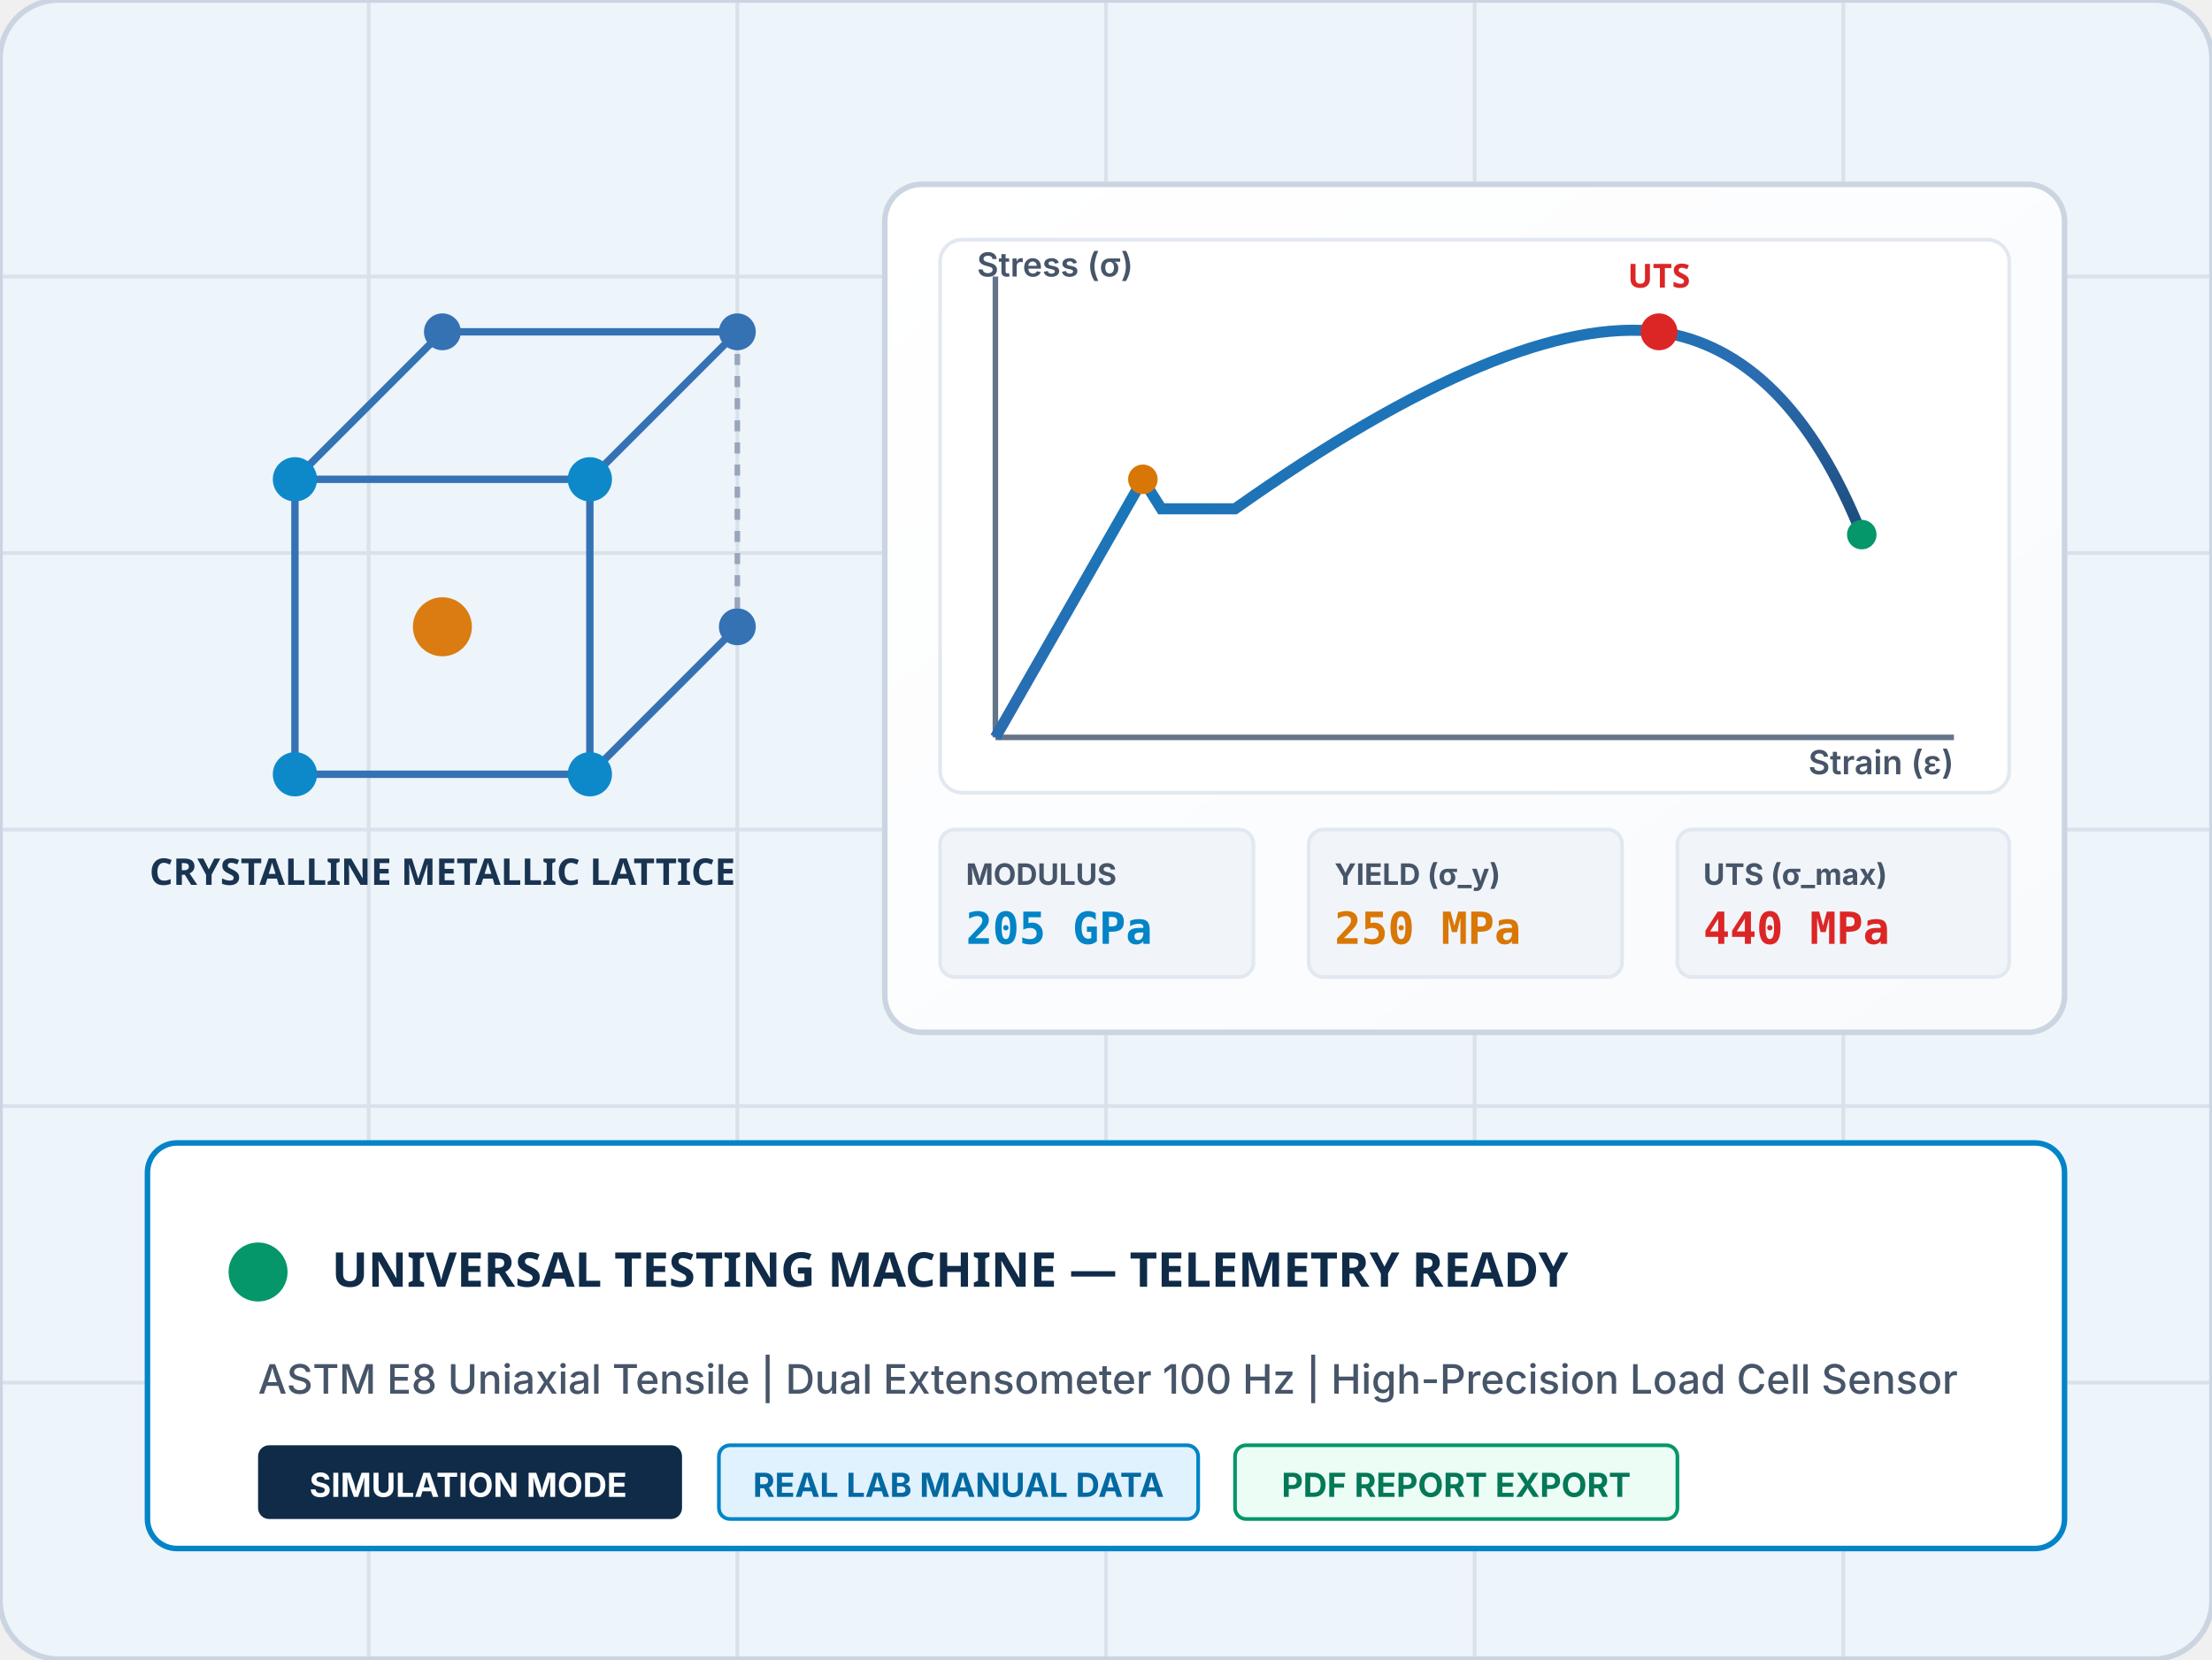
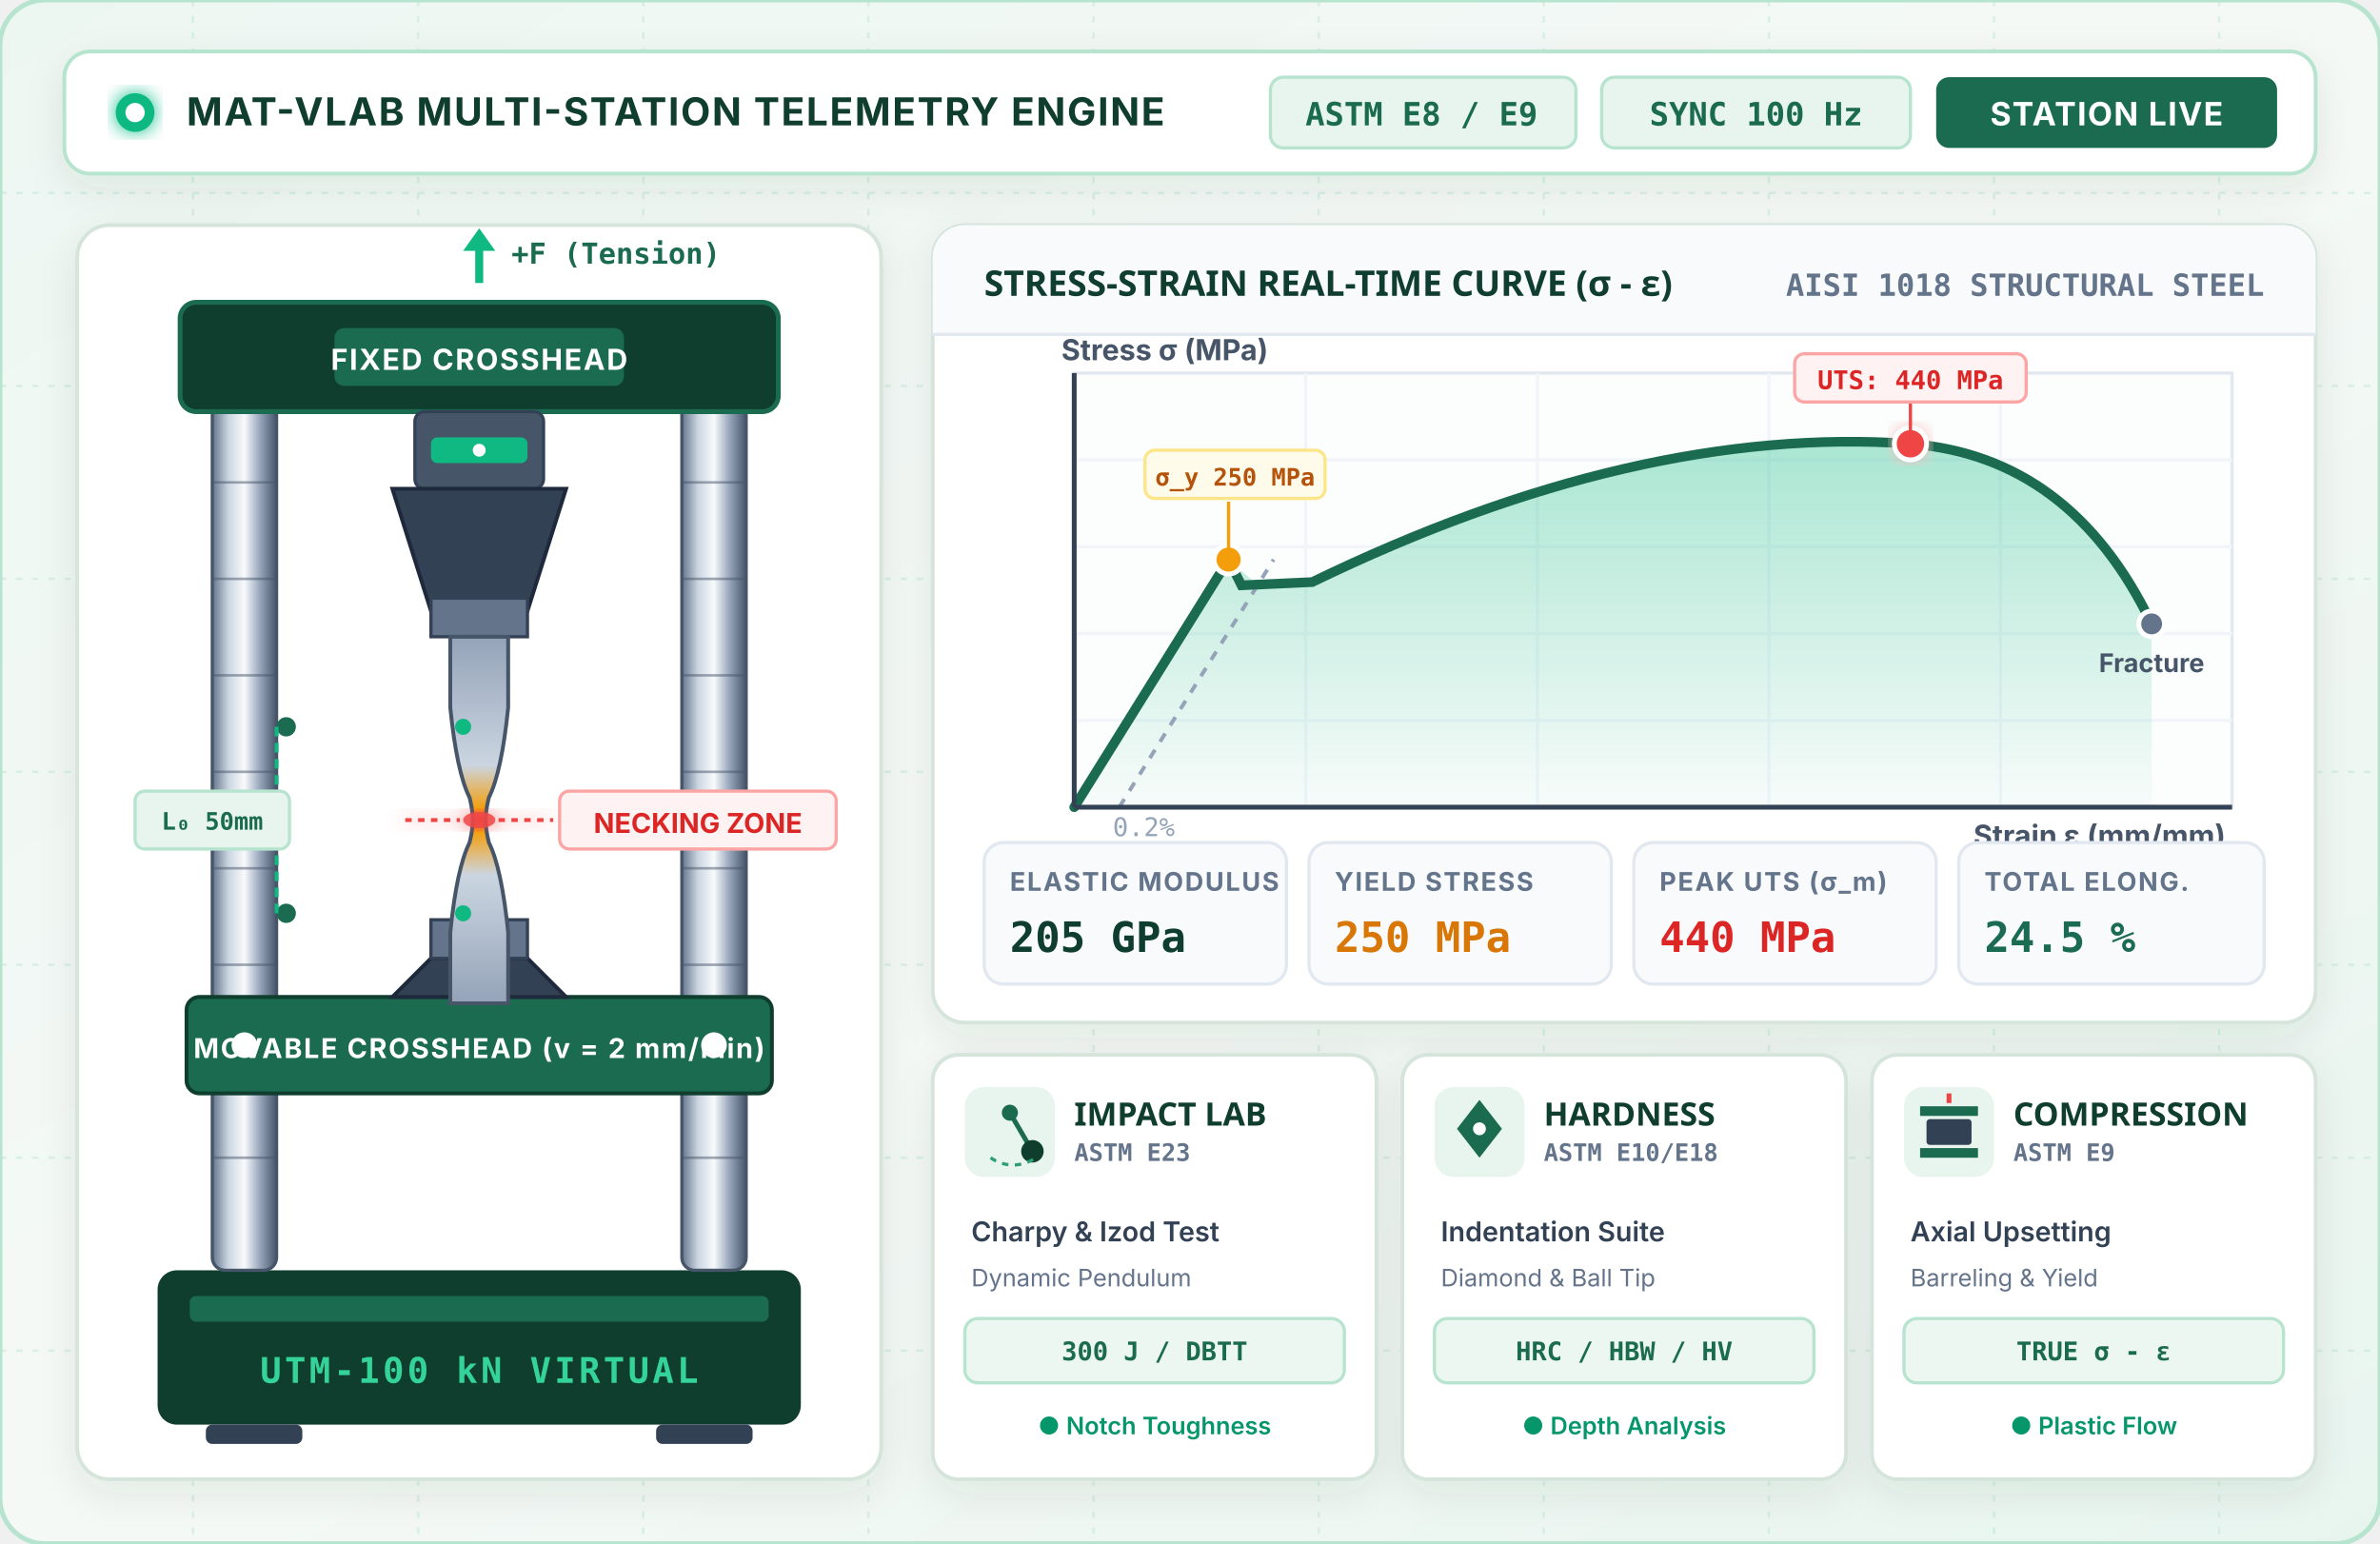
- <svg xmlns="http://www.w3.org/2000/svg" viewBox="0 0 600 450" width="100%" height="100%">
+ <svg xmlns="http://www.w3.org/2000/svg" viewBox="0 0 740 480" width="100%" height="100%">
  <defs>
-     <linearGradient id="glowGrad" x1="0%" y1="0%" x2="100%" y2="100%">
-       <stop offset="0%" stop-color="#0284c7" />
-       <stop offset="50%" stop-color="#2b6cb0" />
-       <stop offset="100%" stop-color="#0f2b48" />
-     </linearGradient>
-     <linearGradient id="cardGrad" x1="0%" y1="0%" x2="100%" y2="100%">
-       <stop offset="0%" stop-color="#ffffff" />
-       <stop offset="100%" stop-color="#f8fafc" />
-     </linearGradient>
+     <linearGradient id="bgGrad" x1="0%" y1="0%" x2="100%" y2="100%">
+       <stop offset="0%" stop-color="#edf7f2" />
+       <stop offset="50%" stop-color="#f5f9f6" />
+       <stop offset="100%" stop-color="#e8f5ef" />
+     </linearGradient>
+     <linearGradient id="primaryGreenGrad" x1="0%" y1="0%" x2="100%" y2="100%">
+       <stop offset="0%" stop-color="#1b6b50" />
+       <stop offset="100%" stop-color="#0f3d2e" />
+     </linearGradient>
+     <linearGradient id="accentGreenGrad" x1="0%" y1="0%" x2="100%" y2="100%">
+       <stop offset="0%" stop-color="#34d399" />
+       <stop offset="100%" stop-color="#10b981" />
+     </linearGradient>
+     <linearGradient id="metalColumn" x1="0%" y1="0%" x2="100%" y2="0%">
+       <stop offset="0%" stop-color="#64748b" />
+       <stop offset="25%" stop-color="#cbd5e1" />
+       <stop offset="50%" stop-color="#f8fafc" />
+       <stop offset="75%" stop-color="#94a3b8" />
+       <stop offset="100%" stop-color="#475569" />
+     </linearGradient>
+     <linearGradient id="specimenGrad" x1="0%" y1="0%" x2="0%" y2="100%">
+       <stop offset="0%" stop-color="#94a3b8" />
+       <stop offset="35%" stop-color="#cbd5e1" />
+       <stop offset="47%" stop-color="#f59e0b" />
+       <stop offset="50%" stop-color="#ef4444" />
+       <stop offset="53%" stop-color="#f59e0b" />
+       <stop offset="65%" stop-color="#cbd5e1" />
+       <stop offset="100%" stop-color="#94a3b8" />
+     </linearGradient>
+     <linearGradient id="curveAreaGrad" x1="0%" y1="0%" x2="0%" y2="100%">
+       <stop offset="0%" stop-color="#10b981" stop-opacity="0.35" />
+       <stop offset="100%" stop-color="#10b981" stop-opacity="0.02" />
+     </linearGradient>
+     <linearGradient id="laserGlow" x1="0%" y1="0%" x2="100%" y2="0%">
+       <stop offset="0%" stop-color="#10b981" stop-opacity="0.9" />
+       <stop offset="50%" stop-color="#34d399" stop-opacity="1" />
+       <stop offset="100%" stop-color="#059669" stop-opacity="0.8" />
+     </linearGradient>
+     <filter id="cardShadow" x="-5%" y="-5%" width="110%" height="114%" filterUnits="userSpaceOnUse">
+       <feDropShadow dx="0" dy="4" stdDeviation="6" flood-color="#0f3d2e" flood-opacity="0.08" />
+     </filter>
+     <filter id="softGlow" x="-20%" y="-20%" width="140%" height="140%">
+       <feGaussianBlur stdDeviation="3" result="blur" />
+       <feMerge>
+         <feMergeNode in="blur" />
+         <feMergeNode in="SourceGraphic" />
+       </feMerge>
+     </filter>
  </defs>
-   <rect width="600" height="450" fill="#edf4fa" rx="16" stroke="#cbd5e1" stroke-width="1.5" />
-   <g stroke="#cbd5e1" stroke-width="1" opacity="0.6">
-     <line x1="0" y1="75" x2="600" y2="75" />
-     <line x1="0" y1="150" x2="600" y2="150" />
-     <line x1="0" y1="225" x2="600" y2="225" />
-     <line x1="0" y1="300" x2="600" y2="300" />
-     <line x1="0" y1="375" x2="600" y2="375" />
-     <line x1="100" y1="0" x2="100" y2="450" />
-     <line x1="200" y1="0" x2="200" y2="450" />
-     <line x1="300" y1="0" x2="300" y2="450" />
-     <line x1="400" y1="0" x2="400" y2="450" />
-     <line x1="500" y1="0" x2="500" y2="450" />
-   </g>
-   <g transform="translate(60, 60)" opacity="0.95">
-     <line x1="60" y1="30" x2="140" y2="30" stroke="#94a3b8" stroke-width="1.5" stroke-dasharray="3,3" />
-     <line x1="140" y1="30" x2="140" y2="110" stroke="#94a3b8" stroke-width="1.5" stroke-dasharray="3,3" />
-     <line x1="60" y1="30" x2="20" y2="70" stroke="#94a3b8" stroke-width="1.5" stroke-dasharray="3,3" />
-     <rect x="20" y="70" width="80" height="80" fill="none" stroke="#2b6cb0" stroke-width="2" />
-     <line x1="100" y1="70" x2="140" y2="30" stroke="#2b6cb0" stroke-width="2" />
-     <line x1="100" y1="150" x2="140" y2="110" stroke="#2b6cb0" stroke-width="2" />
-     <line x1="20" y1="70" x2="60" y2="30" stroke="#2b6cb0" stroke-width="2" />
-     <line x1="60" y1="30" x2="140" y2="30" stroke="#2b6cb0" stroke-width="2" />
-     <circle cx="20" cy="70" r="6" fill="#0284c7" />
-     <circle cx="100" cy="70" r="6" fill="#0284c7" />
-     <circle cx="20" cy="150" r="6" fill="#0284c7" />
-     <circle cx="100" cy="150" r="6" fill="#0284c7" />
-     <circle cx="60" cy="30" r="5" fill="#2b6cb0" />
-     <circle cx="140" cy="30" r="5" fill="#2b6cb0" />
-     <circle cx="140" cy="110" r="5" fill="#2b6cb0" />
-     <circle cx="60" cy="110" r="8" fill="#d97706" />
-     <text x="60" y="180" text-anchor="middle" font-family="'Poppins', system-ui" font-size="10" font-weight="700" fill="#0f2b48">CRYSTALLINE METALLIC LATTICE</text>
-   </g>
-   <g transform="translate(240, 50)">
-     <rect width="320" height="230" fill="url(#cardGrad)" stroke="#cbd5e1" stroke-width="1.5" rx="10" />
-     <rect x="15" y="15" width="290" height="150" fill="#ffffff" stroke="#e2e8f0" stroke-width="1" rx="6" />
-     <line x1="30" y1="150" x2="290" y2="150" stroke="#64748b" stroke-width="1.5" />
-     <line x1="30" y1="150" x2="30" y2="25" stroke="#64748b" stroke-width="1.5" />
-     <text x="290" y="160" text-anchor="end" font-family="'Inter', system-ui" font-size="9" font-weight="600" fill="#475569">Strain (ε)</text>
-     <text x="25" y="25" text-anchor="start" font-family="'Inter', system-ui" font-size="9" font-weight="600" fill="#475569">Stress (σ)</text>
-     <path d="       M 30 150       L 70 80       L 75 88       L 95 88       Q 170 35 210 40       Q 245 45 265 95" fill="none" stroke="url(#glowGrad)" stroke-width="3" />
-     <circle cx="70" cy="80" r="4" fill="#d97706" />
-     <circle cx="210" cy="40" r="5" fill="#dc2626" />
-     <text x="210" y="28" text-anchor="middle" font-family="'Poppins', system-ui" font-size="9" font-weight="700" fill="#dc2626">UTS</text>
-     <circle cx="265" cy="95" r="4" fill="#059669" />
-     <rect x="15" y="175" width="85" height="40" fill="#f1f5f9" stroke="#e2e8f0" rx="4" />
-     <text x="22" y="190" font-family="'Inter', system-ui" font-size="8" font-weight="700" fill="#475569">MODULUS</text>
-     <text x="22" y="206" font-family="'JetBrains Mono', monospace" font-size="12" font-weight="700" fill="#0284c7">205 GPa</text>
-     <rect x="115" y="175" width="85" height="40" fill="#f1f5f9" stroke="#e2e8f0" rx="4" />
-     <text x="122" y="190" font-family="'Inter', system-ui" font-size="8" font-weight="700" fill="#475569">YIELD (σ_y)</text>
-     <text x="122" y="206" font-family="'JetBrains Mono', monospace" font-size="12" font-weight="700" fill="#d97706">250 MPa</text>
-     <rect x="215" y="175" width="90" height="40" fill="#f1f5f9" stroke="#e2e8f0" rx="4" />
-     <text x="222" y="190" font-family="'Inter', system-ui" font-size="8" font-weight="700" fill="#475569">UTS (σ_max)</text>
-     <text x="222" y="206" font-family="'JetBrains Mono', monospace" font-size="12" font-weight="700" fill="#dc2626">440 MPa</text>
-   </g>
-   <g transform="translate(40, 310)">
-     <rect width="520" height="110" fill="#ffffff" stroke="#0284c7" stroke-width="1.5" rx="8" />
-     <circle cx="30" cy="35" r="8" fill="#059669" />
-     <text x="50" y="39" font-family="'Poppins', system-ui" font-size="13" font-weight="700" fill="#0f2b48">UNIVERSAL TESTING MACHINE — TELEMETRY READY</text>
-     <text x="30" y="68" font-family="'Inter', system-ui" font-size="11" font-weight="500" fill="#475569">ASTM E8 Uniaxial Tensile | Dual Extensometer 100 Hz | High-Precision Load Cell Sensor</text>
-     <rect x="30" y="82" width="115" height="20" fill="#0f2b48" rx="3" />
-     <text x="87" y="96" text-anchor="middle" font-family="'Inter', system-ui" font-size="9" font-weight="700" fill="#ffffff">SIMULATION MODE</text>
-     <rect x="155" y="82" width="130" height="20" fill="#e0f2fe" stroke="#0284c7" stroke-width="1" rx="3" />
-     <text x="220" y="96" text-anchor="middle" font-family="'Inter', system-ui" font-size="9" font-weight="700" fill="#0369a1">REAL LAB MANUAL DATA</text>
-     <rect x="295" y="82" width="120" height="20" fill="#ecfdf5" stroke="#059669" stroke-width="1" rx="3" />
-     <text x="355" y="96" text-anchor="middle" font-family="'Inter', system-ui" font-size="9" font-weight="700" fill="#047857">PDF REPORT EXPORT</text>
+   <rect width="740" height="480" rx="14" fill="url(#bgGrad)" stroke="#b7e4cf" stroke-width="1.5" />
+   <g stroke="#b7e4cf" stroke-width="0.75" opacity="0.45" stroke-dasharray="2,3">
+     <line x1="0" y1="60" x2="740" y2="60" />
+     <line x1="0" y1="120" x2="740" y2="120" />
+     <line x1="0" y1="180" x2="740" y2="180" />
+     <line x1="0" y1="240" x2="740" y2="240" />
+     <line x1="0" y1="300" x2="740" y2="300" />
+     <line x1="0" y1="360" x2="740" y2="360" />
+     <line x1="0" y1="420" x2="740" y2="420" />
+     <line x1="60" y1="0" x2="60" y2="480" />
+     <line x1="130" y1="0" x2="130" y2="480" />
+     <line x1="200" y1="0" x2="200" y2="480" />
+     <line x1="270" y1="0" x2="270" y2="480" />
+     <line x1="340" y1="0" x2="340" y2="480" />
+     <line x1="410" y1="0" x2="410" y2="480" />
+     <line x1="480" y1="0" x2="480" y2="480" />
+     <line x1="550" y1="0" x2="550" y2="480" />
+     <line x1="620" y1="0" x2="620" y2="480" />
+     <line x1="690" y1="0" x2="690" y2="480" />
+   </g>
+   <g transform="translate(20, 16)">
+     <rect width="700" height="38" rx="8" fill="#ffffff" stroke="#b7e4cf" stroke-width="1.2" filter="url(#cardShadow)" />
+     <circle cx="22" cy="19" r="6" fill="#10b981" filter="url(#softGlow)" />
+     <circle cx="22" cy="19" r="3" fill="#ffffff" />
+     <text x="38" y="23" font-family="'Poppins', system-ui, -apple-system, sans-serif" font-size="12" font-weight="700" fill="#0f3d2e" letter-spacing="0.5">
+       MAT-VLAB MULTI-STATION TELEMETRY ENGINE
+     </text>
+     <rect x="375" y="8" width="95" height="22" rx="4" fill="#e8f5ef" stroke="#b7e4cf" />
+     <text x="422" y="23" text-anchor="middle" font-family="'JetBrains Mono', monospace" font-size="10" font-weight="600" fill="#1b6b50">
+       ASTM E8 / E9
+     </text>
+     <rect x="478" y="8" width="96" height="22" rx="4" fill="#e8f5ef" stroke="#b7e4cf" />
+     <text x="526" y="23" text-anchor="middle" font-family="'JetBrains Mono', monospace" font-size="10" font-weight="600" fill="#1b6b50">
+       SYNC 100 Hz
+     </text>
+     <rect x="582" y="8" width="106" height="22" rx="4" fill="#1b6b50" />
+     <text x="635" y="23" text-anchor="middle" font-family="'Inter', system-ui, sans-serif" font-size="10" font-weight="700" fill="#ffffff" letter-spacing="0.4">
+       STATION LIVE
+     </text>
+   </g>
+   <g transform="translate(24, 70)">
+     <rect width="250" height="390" rx="10" fill="#ffffff" stroke="#d6e5dc" stroke-width="1.2" filter="url(#cardShadow)" />
+     <rect x="25" y="325" width="200" height="48" rx="6" fill="#0f3d2e" />
+     <rect x="35" y="333" width="180" height="8" rx="2" fill="#1b6b50" />
+     <rect x="40" y="373" width="30" height="6" rx="2" fill="#334155" />
+     <rect x="180" y="373" width="30" height="6" rx="2" fill="#334155" />
+     <text x="125" y="360" text-anchor="middle" font-family="'JetBrains Mono', monospace" font-size="11" font-weight="700" fill="#34d399" letter-spacing="1">
+       UTM-100 kN VIRTUAL
+     </text>
+     <rect x="42" y="55" width="20" height="270" rx="4" fill="url(#metalColumn)" stroke="#475569" stroke-width="1" />
+     <g stroke="#475569" stroke-width="0.8" opacity="0.5">
+       <line x1="42" y1="80" x2="62" y2="80" />
+       <line x1="42" y1="110" x2="62" y2="110" />
+       <line x1="42" y1="140" x2="62" y2="140" />
+       <line x1="42" y1="170" x2="62" y2="170" />
+       <line x1="42" y1="200" x2="62" y2="200" />
+       <line x1="42" y1="230" x2="62" y2="230" />
+       <line x1="42" y1="260" x2="62" y2="260" />
+       <line x1="42" y1="290" x2="62" y2="290" />
+     </g>
+     <rect x="188" y="55" width="20" height="270" rx="4" fill="url(#metalColumn)" stroke="#475569" stroke-width="1" />
+     <g stroke="#475569" stroke-width="0.8" opacity="0.5">
+       <line x1="188" y1="80" x2="208" y2="80" />
+       <line x1="188" y1="110" x2="208" y2="110" />
+       <line x1="188" y1="140" x2="208" y2="140" />
+       <line x1="188" y1="170" x2="208" y2="170" />
+       <line x1="188" y1="200" x2="208" y2="200" />
+       <line x1="188" y1="230" x2="208" y2="230" />
+       <line x1="188" y1="260" x2="208" y2="260" />
+       <line x1="188" y1="290" x2="208" y2="290" />
+     </g>
+     <rect x="32" y="24" width="186" height="34" rx="5" fill="#0f3d2e" stroke="#1b6b50" stroke-width="1.5" />
+     <rect x="80" y="32" width="90" height="18" rx="3" fill="#1b6b50" />
+     <text x="125" y="45" text-anchor="middle" font-family="'Inter', system-ui" font-size="9" font-weight="700" fill="#ffffff" letter-spacing="0.5">
+       FIXED CROSSHEAD
+     </text>
+     <rect x="105" y="58" width="40" height="24" rx="3" fill="#475569" stroke="#334155" />
+     <rect x="110" y="66" width="30" height="8" rx="2" fill="#10b981" />
+     <circle cx="125" cy="70" r="2" fill="#ffffff" />
+     <path d="M 98 82 L 152 82 L 140 120 L 110 120 Z" fill="#334155" stroke="#1e293b" stroke-width="1.2" />
+     <rect x="110" y="116" width="30" height="12" fill="#64748b" stroke="#334155" />
+     <g transform="translate(0, 110)">
+       <rect x="34" y="130" width="182" height="30" rx="4" fill="#1b6b50" stroke="#0f3d2e" stroke-width="1.2" />
+       <circle cx="52" cy="145" r="4" fill="#ffffff" />
+       <circle cx="198" cy="145" r="4" fill="#ffffff" />
+       <text x="125" y="149" text-anchor="middle" font-family="'Inter', system-ui" font-size="8.5" font-weight="700" fill="#ffffff" letter-spacing="0.5">
+         MOVABLE CROSSHEAD (v = 2 mm/min)
+       </text>
+       <path d="M 110 118 L 140 118 L 152 130 L 98 130 Z" fill="#334155" stroke="#1e293b" stroke-width="1.2" />
+       <rect x="110" y="106" width="30" height="12" fill="#64748b" stroke="#334155" />
+     </g>
+     <path d="       M 116 128       L 134 128       L 134 150       Q 132 170 128 178       Q 127 182 127 185       Q 127 188 128 192       Q 132 200 134 220       L 134 242       L 116 242       L 116 220       Q 118 200 122 192       Q 123 188 123 185       Q 123 182 122 178       Q 118 170 116 150       Z" fill="url(#specimenGrad)" stroke="#475569" stroke-width="1.2" />
+     <g filter="url(#softGlow)">
+       <ellipse cx="125" cy="185" rx="5" ry="2.5" fill="#ef4444" opacity="0.85" />
+       <line x1="102" y1="185" x2="119" y2="185" stroke="#ef4444" stroke-width="1.2" stroke-dasharray="2,2" />
+       <line x1="131" y1="185" x2="148" y2="185" stroke="#ef4444" stroke-width="1.2" stroke-dasharray="2,2" />
+     </g>
+     <rect x="150" y="176" width="86" height="18" rx="3" fill="#fef2f2" stroke="#fca5a5" stroke-width="1" />
+     <text x="193" y="189" text-anchor="middle" font-family="'Inter', system-ui" font-size="8.5" font-weight="700" fill="#dc2626">
+       NECKING ZONE
+     </text>
+     <line x1="65" y1="156" x2="120" y2="156" stroke="url(#laserGlow)" stroke-width="2" filter="url(#softGlow)" />
+     <circle cx="120" cy="156" r="2.5" fill="#10b981" />
+     <circle cx="65" cy="156" r="3" fill="#1b6b50" />
+     <line x1="65" y1="214" x2="120" y2="214" stroke="url(#laserGlow)" stroke-width="2" filter="url(#softGlow)" />
+     <circle cx="120" cy="214" r="2.5" fill="#10b981" />
+     <circle cx="65" cy="214" r="3" fill="#1b6b50" />
+     <line x1="62" y1="156" x2="62" y2="214" stroke="#10b981" stroke-width="1.2" stroke-dasharray="3,2" />
+     <rect x="18" y="176" width="48" height="18" rx="3" fill="#e8f5ef" stroke="#b7e4cf" stroke-width="1" />
+     <text x="42" y="188" text-anchor="middle" font-family="'JetBrains Mono', monospace" font-size="7.5" font-weight="700" fill="#1b6b50">
+       L₀ 50mm
+     </text>
+     <line x1="125" y1="18" x2="125" y2="6" stroke="#10b981" stroke-width="2.5" />
+     <polygon points="120,8 125,1 130,8" fill="#10b981" />
+     <text x="135" y="12" font-family="'JetBrains Mono', monospace" font-size="9" font-weight="700" fill="#1b6b50">+F (Tension)</text>
+   </g>
+   <g transform="translate(290, 70)">
+     <rect width="430" height="248" rx="10" fill="#ffffff" stroke="#d6e5dc" stroke-width="1.2" filter="url(#cardShadow)" />
+     <rect x="0" y="0" width="430" height="34" rx="10" fill="#f8fafc" />
+     <path d="M 0 24 L 0 34 L 430 34 L 430 24 Z" fill="#f8fafc" />
+     <line x1="0" y1="34" x2="430" y2="34" stroke="#e2e8f0" stroke-width="1" />
+     <text x="16" y="22" font-family="'Poppins', system-ui" font-size="11" font-weight="700" fill="#0f3d2e">
+       STRESS-STRAIN REAL-TIME CURVE (σ - ε)
+     </text>
+     <text x="414" y="22" text-anchor="end" font-family="'JetBrains Mono', monospace" font-size="9.5" font-weight="600" fill="#64748b">
+       AISI 1018 STRUCTURAL STEEL
+     </text>
+     <g transform="translate(44, 46)">
+       <rect width="360" height="135" fill="#fcfdfd" stroke="#e2e8f0" stroke-width="1" />
+       <g stroke="#f1f5f9" stroke-width="1">
+         <line x1="0" y1="27" x2="360" y2="27" />
+         <line x1="0" y1="54" x2="360" y2="54" />
+         <line x1="0" y1="81" x2="360" y2="81" />
+         <line x1="0" y1="108" x2="360" y2="108" />
+         <line x1="72" y1="0" x2="72" y2="135" />
+         <line x1="144" y1="0" x2="144" y2="135" />
+         <line x1="216" y1="0" x2="216" y2="135" />
+         <line x1="288" y1="0" x2="288" y2="135" />
+       </g>
+       <path d="         M 0 135         L 48 58         L 56 65         L 74 65         Q 175 16 260 22         Q 310 26 335 78         L 335 135         Z" fill="url(#curveAreaGrad)" />
+       <line x1="14" y1="135" x2="62" y2="58" stroke="#94a3b8" stroke-width="1.2" stroke-dasharray="3,3" />
+       <text x="12" y="144" font-family="'JetBrains Mono', monospace" font-size="8" fill="#94a3b8">0.2%</text>
+       <path d="         M 0 135         L 48 58         L 52 66         L 74 65         Q 175 16 260 22         Q 310 26 335 78" fill="none" stroke="#1b6b50" stroke-width="3" stroke-linecap="round" />
+       <line x1="0" y1="135" x2="360" y2="135" stroke="#334155" stroke-width="1.5" />
+       <line x1="0" y1="135" x2="0" y2="0" stroke="#334155" stroke-width="1.5" />
+       <text x="358" y="147" text-anchor="end" font-family="'Inter', system-ui" font-size="9" font-weight="700" fill="#475569">
+         Strain ε (mm/mm)
+       </text>
+       <text x="-4" y="-4" text-anchor="start" font-family="'Inter', system-ui" font-size="9" font-weight="700" fill="#475569">
+         Stress σ (MPa)
+       </text>
+       <circle cx="48" cy="58" r="4.5" fill="#f59e0b" stroke="#ffffff" stroke-width="1.5" />
+       <line x1="48" y1="58" x2="48" y2="40" stroke="#f59e0b" stroke-width="1" />
+       <rect x="22" y="24" width="56" height="15" rx="3" fill="#fffbeb" stroke="#fde68a" stroke-width="1" />
+       <text x="50" y="35" text-anchor="middle" font-family="'JetBrains Mono', monospace" font-size="7.5" font-weight="700" fill="#b45309">
+         σ_y 250 MPa
+       </text>
+       <circle cx="260" cy="22" r="5" fill="#ef4444" stroke="#ffffff" stroke-width="1.5" filter="url(#softGlow)" />
+       <line x1="260" y1="22" x2="260" y2="8" stroke="#ef4444" stroke-width="1" />
+       <rect x="224" y="-6" width="72" height="15" rx="3" fill="#fef2f2" stroke="#fca5a5" stroke-width="1" />
+       <text x="260" y="5" text-anchor="middle" font-family="'JetBrains Mono', monospace" font-size="8" font-weight="700" fill="#dc2626">
+         UTS: 440 MPa
+       </text>
+       <circle cx="335" cy="78" r="4" fill="#64748b" stroke="#ffffff" stroke-width="1.5" />
+       <text x="335" y="93" text-anchor="middle" font-family="'Inter', system-ui" font-size="8" font-weight="700" fill="#475569">
+         Fracture
+       </text>
+     </g>
+     <g transform="translate(16, 192)">
+       <rect x="0" y="0" width="94" height="44" rx="6" fill="#f8fafc" stroke="#e2e8f0" stroke-width="1" />
+       <text x="8" y="15" font-family="'Inter', system-ui" font-size="8" font-weight="700" fill="#64748b" letter-spacing="0.5">ELASTIC MODULUS</text>
+       <text x="8" y="34" font-family="'JetBrains Mono', monospace" font-size="13" font-weight="800" fill="#0f3d2e">205 GPa</text>
+       <rect x="101" y="0" width="94" height="44" rx="6" fill="#f8fafc" stroke="#e2e8f0" stroke-width="1" />
+       <text x="109" y="15" font-family="'Inter', system-ui" font-size="8" font-weight="700" fill="#64748b" letter-spacing="0.5">YIELD STRESS</text>
+       <text x="109" y="34" font-family="'JetBrains Mono', monospace" font-size="13" font-weight="800" fill="#d97706">250 MPa</text>
+       <rect x="202" y="0" width="94" height="44" rx="6" fill="#f8fafc" stroke="#e2e8f0" stroke-width="1" />
+       <text x="210" y="15" font-family="'Inter', system-ui" font-size="8" font-weight="700" fill="#64748b" letter-spacing="0.5">PEAK UTS (σ_m)</text>
+       <text x="210" y="34" font-family="'JetBrains Mono', monospace" font-size="13" font-weight="800" fill="#dc2626">440 MPa</text>
+       <rect x="303" y="0" width="95" height="44" rx="6" fill="#f8fafc" stroke="#e2e8f0" stroke-width="1" />
+       <text x="311" y="15" font-family="'Inter', system-ui" font-size="8" font-weight="700" fill="#64748b" letter-spacing="0.5">TOTAL ELONG.</text>
+       <text x="311" y="34" font-family="'JetBrains Mono', monospace" font-size="13" font-weight="800" fill="#1b6b50">24.5 %</text>
+     </g>
+   </g>
+   <g transform="translate(290, 328)">
+     <g transform="translate(0, 0)">
+       <rect width="138" height="132" rx="8" fill="#ffffff" stroke="#d6e5dc" stroke-width="1.2" filter="url(#cardShadow)" />
+       <rect x="10" y="10" width="28" height="28" rx="6" fill="#e8f5ef" />
+       <circle cx="24" cy="18" r="2.5" fill="#1b6b50" />
+       <line x1="24" y1="18" x2="31" y2="30" stroke="#1b6b50" stroke-width="1.5" />
+       <circle cx="31" cy="30" r="3.5" fill="#0f3d2e" />
+       <path d="M 18 32 A 12 12 0 0 0 32 32" fill="none" stroke="#2e9e76" stroke-width="1" stroke-dasharray="2,2" />
+       <text x="44" y="22" font-family="'Poppins', system-ui" font-size="10" font-weight="700" fill="#0f3d2e">IMPACT LAB</text>
+       <text x="44" y="33" font-family="'JetBrains Mono', monospace" font-size="7.5" font-weight="600" fill="#64748b">ASTM E23</text>
+       <text x="12" y="58" font-family="'Inter', system-ui" font-size="8.5" font-weight="600" fill="#334155">Charpy &amp; Izod Test</text>
+       <text x="12" y="72" font-family="'Inter', system-ui" font-size="7.5" fill="#64748b">Dynamic Pendulum</text>
+       <rect x="10" y="82" width="118" height="20" rx="4" fill="#edf7f2" stroke="#b7e4cf" />
+       <text x="69" y="95" text-anchor="middle" font-family="'JetBrains Mono', monospace" font-size="8" font-weight="700" fill="#1b6b50">
+         300 J / DBTT
+       </text>
+       <text x="69" y="118" text-anchor="middle" font-family="'Inter', system-ui" font-size="7.5" font-weight="600" fill="#059669">
+         ● Notch Toughness
+       </text>
+     </g>
+     <g transform="translate(146, 0)">
+       <rect width="138" height="132" rx="8" fill="#ffffff" stroke="#d6e5dc" stroke-width="1.2" filter="url(#cardShadow)" />
+       <rect x="10" y="10" width="28" height="28" rx="6" fill="#e8f5ef" />
+       <polygon points="24,14 31,23 24,32 17,23" fill="#1b6b50" />
+       <circle cx="24" cy="23" r="2" fill="#ffffff" />
+       <text x="44" y="22" font-family="'Poppins', system-ui" font-size="10" font-weight="700" fill="#0f3d2e">HARDNESS</text>
+       <text x="44" y="33" font-family="'JetBrains Mono', monospace" font-size="7.5" font-weight="600" fill="#64748b">ASTM E10/E18</text>
+       <text x="12" y="58" font-family="'Inter', system-ui" font-size="8.5" font-weight="600" fill="#334155">Indentation Suite</text>
+       <text x="12" y="72" font-family="'Inter', system-ui" font-size="7.5" fill="#64748b">Diamond &amp; Ball Tip</text>
+       <rect x="10" y="82" width="118" height="20" rx="4" fill="#edf7f2" stroke="#b7e4cf" />
+       <text x="69" y="95" text-anchor="middle" font-family="'JetBrains Mono', monospace" font-size="8" font-weight="700" fill="#1b6b50">
+         HRC / HBW / HV
+       </text>
+       <text x="69" y="118" text-anchor="middle" font-family="'Inter', system-ui" font-size="7.5" font-weight="600" fill="#059669">
+         ● Depth Analysis
+       </text>
+     </g>
+     <g transform="translate(292, 0)">
+       <rect width="138" height="132" rx="8" fill="#ffffff" stroke="#d6e5dc" stroke-width="1.2" filter="url(#cardShadow)" />
+       <rect x="10" y="10" width="28" height="28" rx="6" fill="#e8f5ef" />
+       <rect x="15" y="16" width="18" height="3" fill="#1b6b50" />
+       <rect x="17" y="20" width="14" height="8" rx="1" fill="#334155" />
+       <rect x="15" y="29" width="18" height="3" fill="#1b6b50" />
+       <line x1="24" y1="12" x2="24" y2="15" stroke="#ef4444" stroke-width="1.5" />
+       <text x="44" y="22" font-family="'Poppins', system-ui" font-size="10" font-weight="700" fill="#0f3d2e">COMPRESSION</text>
+       <text x="44" y="33" font-family="'JetBrains Mono', monospace" font-size="7.5" font-weight="600" fill="#64748b">ASTM E9</text>
+       <text x="12" y="58" font-family="'Inter', system-ui" font-size="8.5" font-weight="600" fill="#334155">Axial Upsetting</text>
+       <text x="12" y="72" font-family="'Inter', system-ui" font-size="7.5" fill="#64748b">Barreling &amp; Yield</text>
+       <rect x="10" y="82" width="118" height="20" rx="4" fill="#edf7f2" stroke="#b7e4cf" />
+       <text x="69" y="95" text-anchor="middle" font-family="'JetBrains Mono', monospace" font-size="8" font-weight="700" fill="#1b6b50">
+         TRUE σ - ε
+       </text>
+       <text x="69" y="118" text-anchor="middle" font-family="'Inter', system-ui" font-size="7.5" font-weight="600" fill="#059669">
+         ● Plastic Flow
+       </text>
+     </g>
  </g>
</svg>
